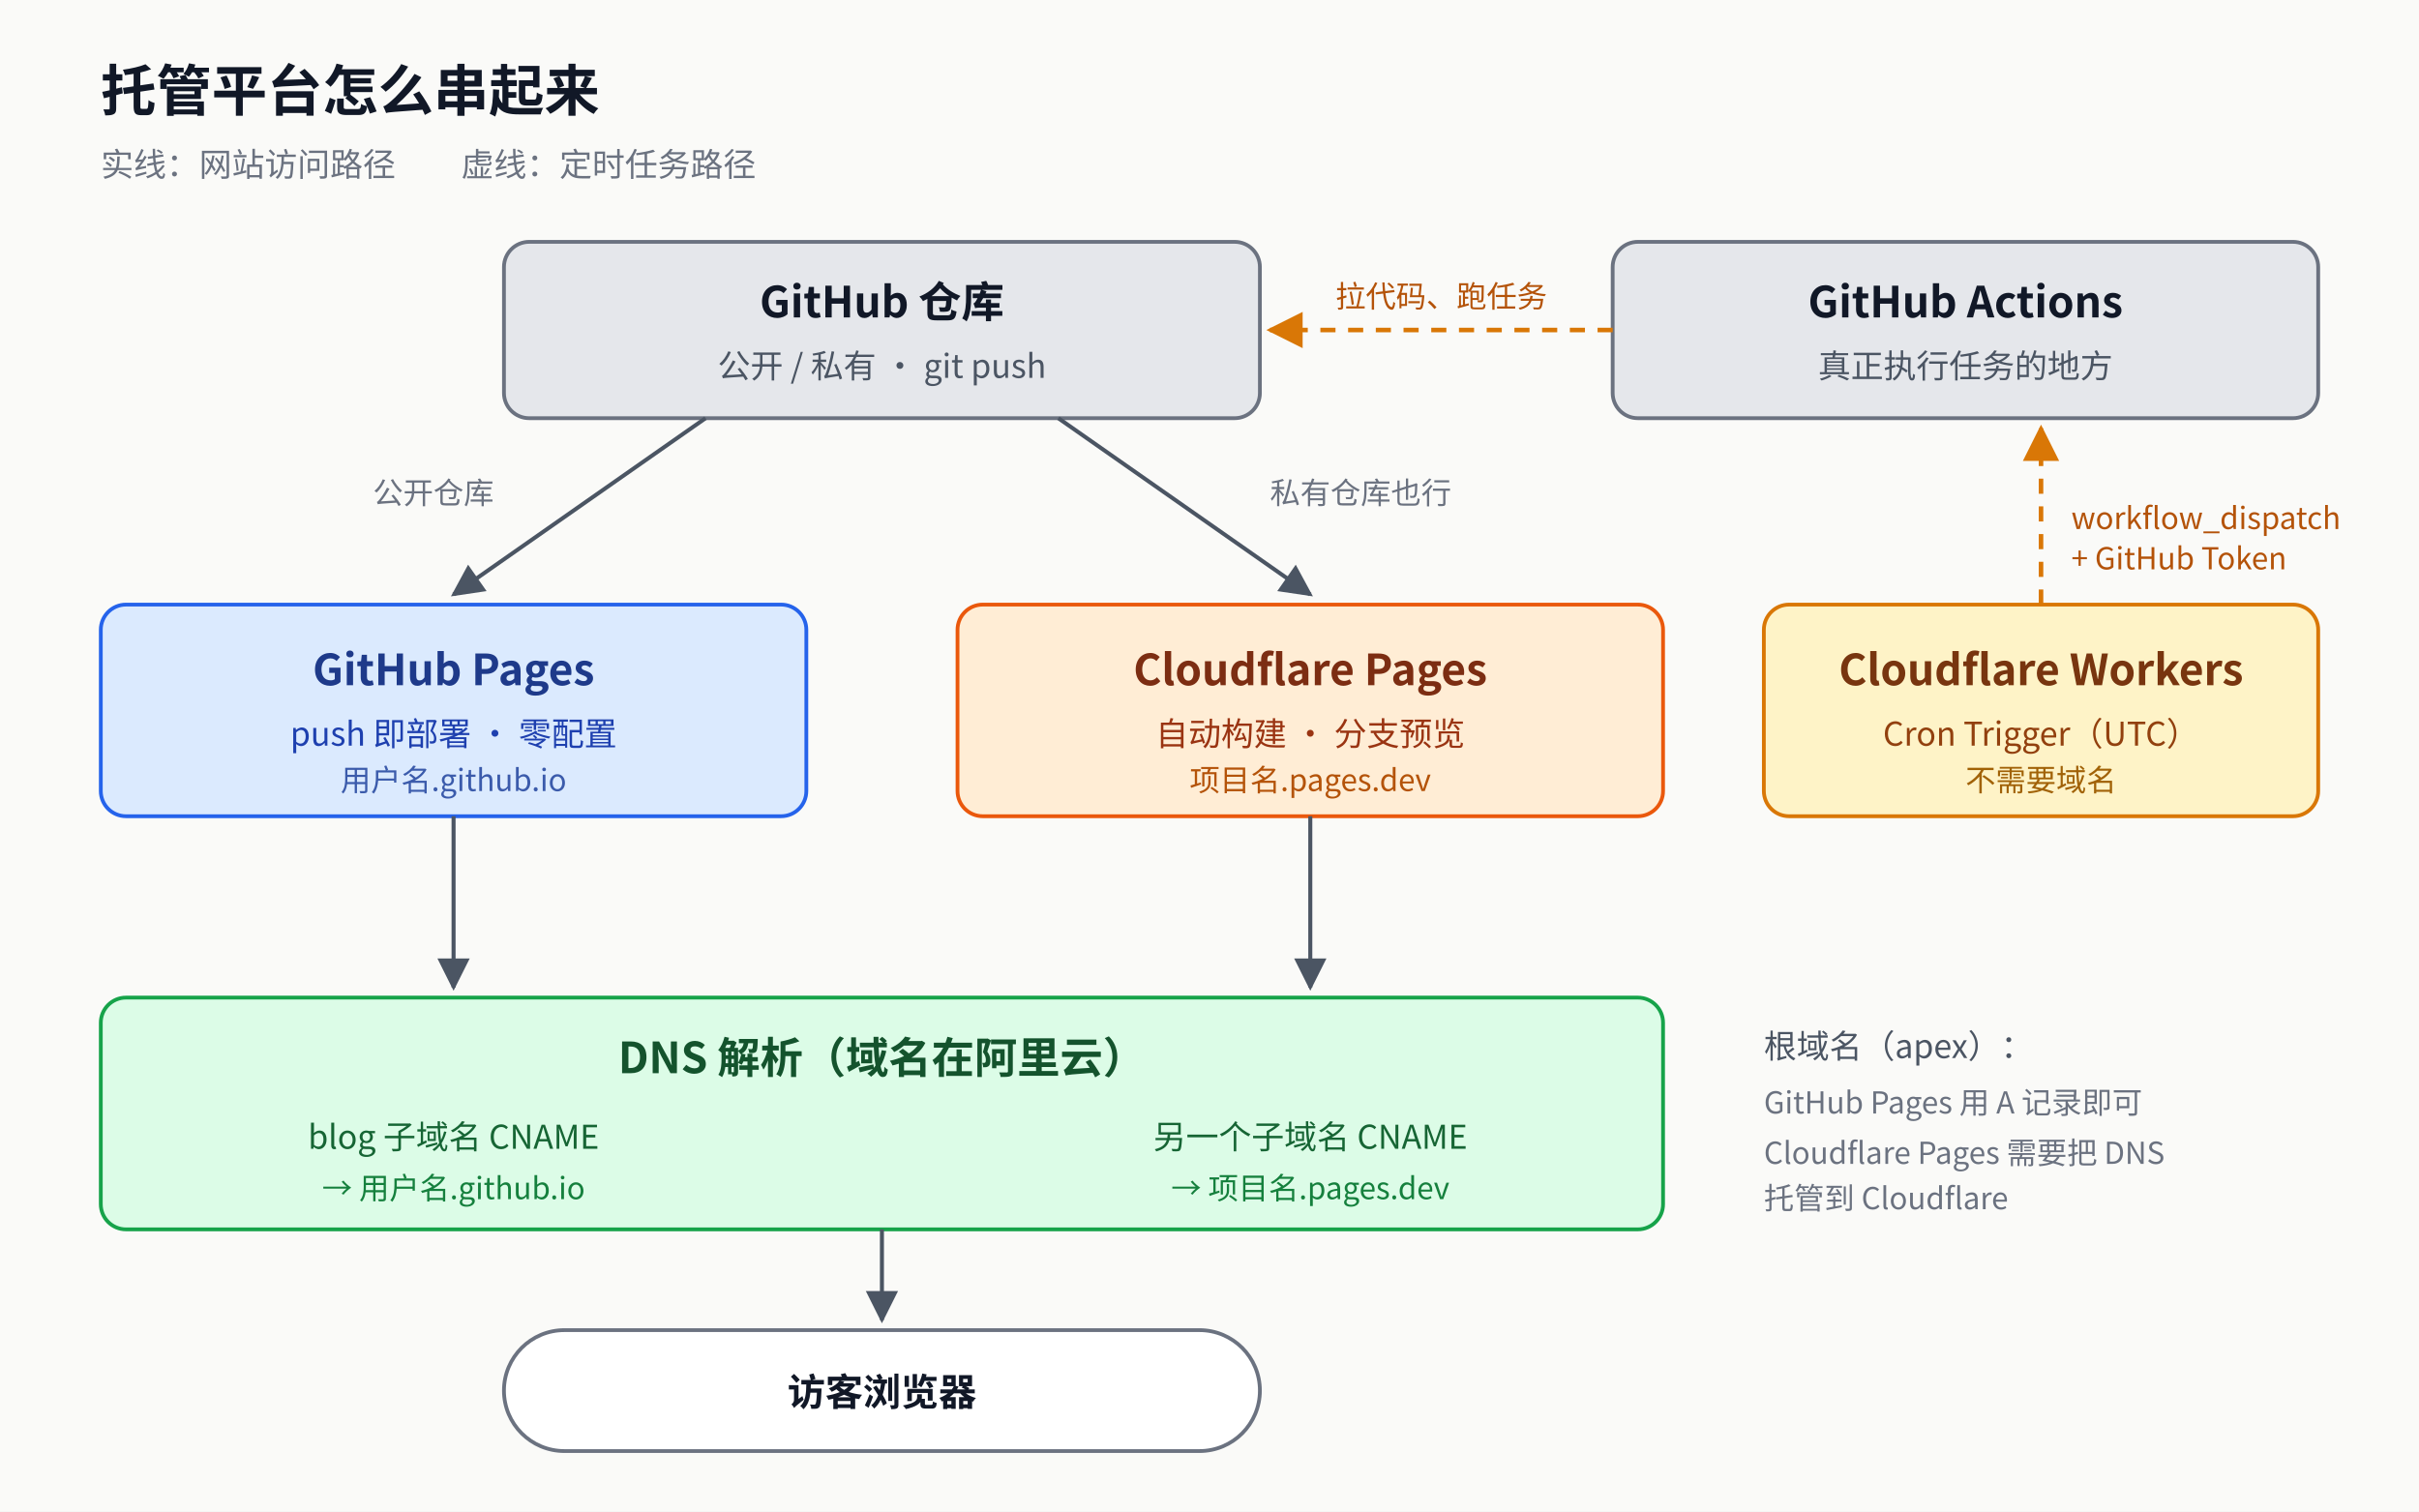
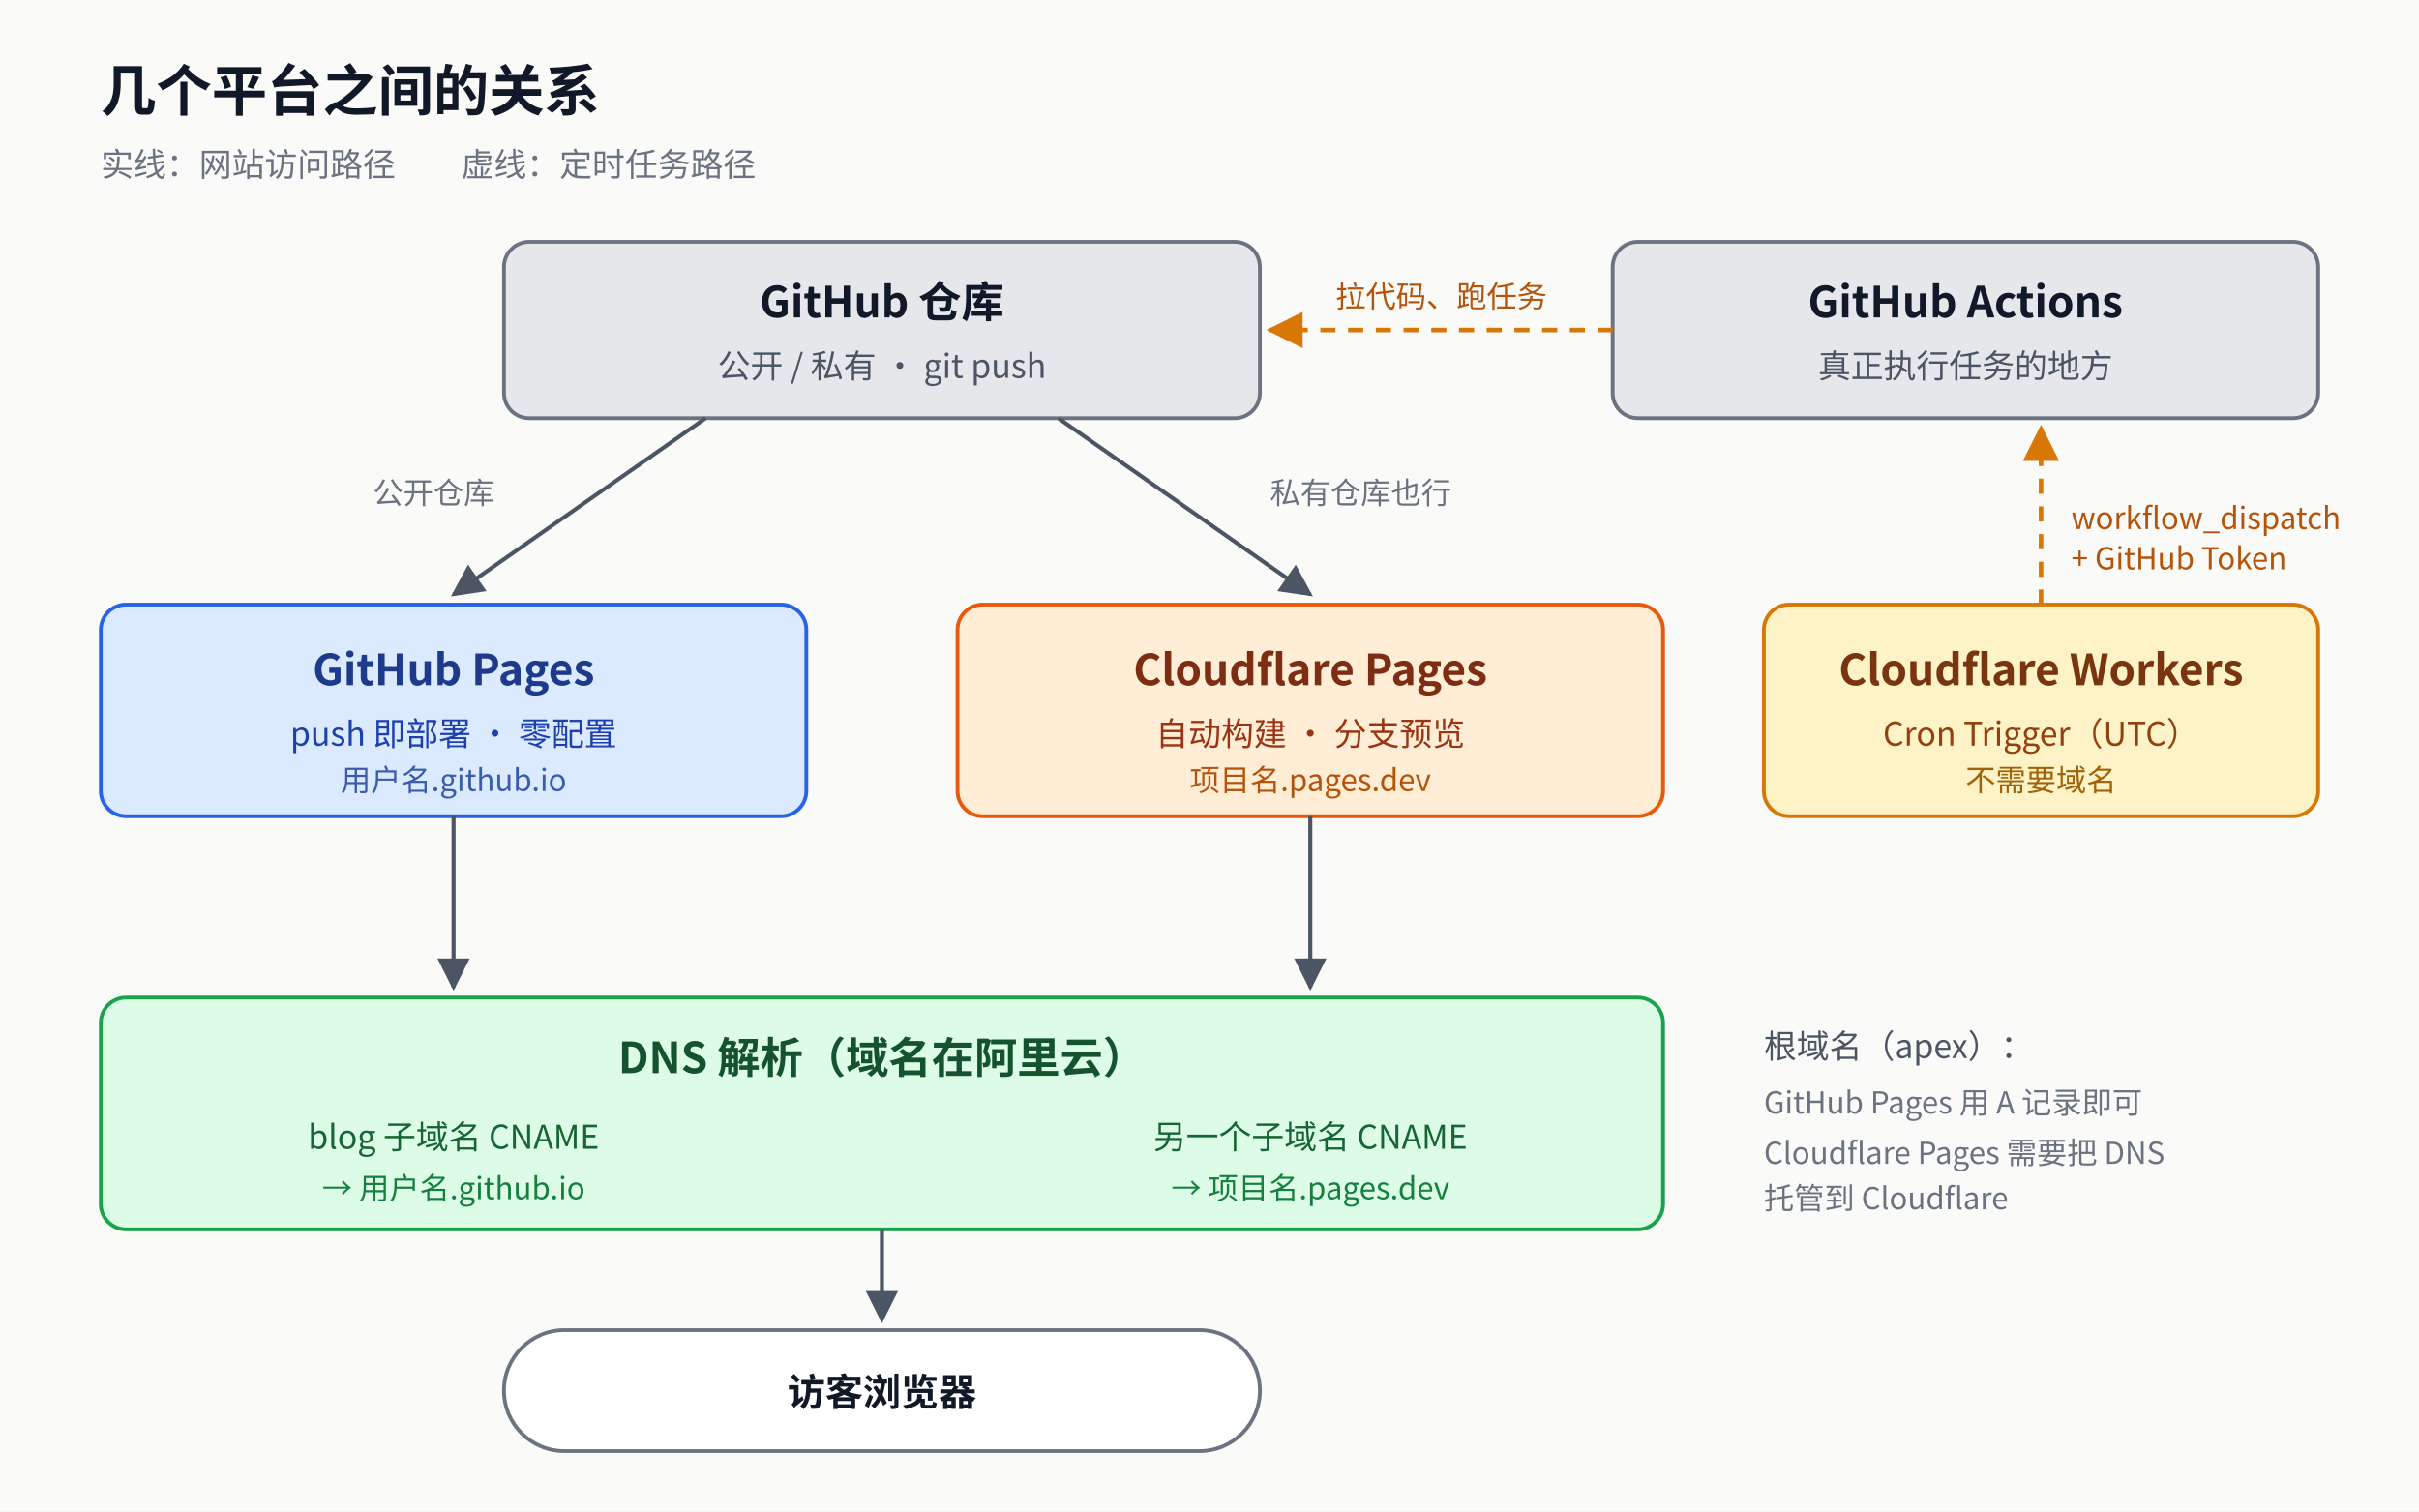
<svg xmlns="http://www.w3.org/2000/svg" viewBox="0 0 960 600" width="960" height="600" font-family="'PingFang SC','Hiragino Sans GB','Noto Sans CJK SC','Noto Sans CJK TC','Microsoft YaHei',sans-serif">
  <defs>
    <marker id="arr" viewBox="0 0 10 10" refX="9" refY="5" markerWidth="8" markerHeight="8" orient="auto-start-reverse">
      <path d="M0 0 L10 5 L0 10 z" fill="#4b5563" />
    </marker>
    <marker id="arr-o" viewBox="0 0 10 10" refX="9" refY="5" markerWidth="8" markerHeight="8" orient="auto-start-reverse">
      <path d="M0 0 L10 5 L0 10 z" fill="#d97706" />
    </marker>
  </defs>
  <rect width="960" height="600" fill="#fafaf8" />
-   <text x="40" y="44" font-size="22" font-weight="600" fill="#111827">托管平台怎么串起来</text>
+   <text x="40" y="44" font-size="22" font-weight="600" fill="#111827">几个平台之间的关系</text>
  <text x="40" y="70" font-size="13" fill="#6b7280">实线：网站访问路径　　虚线：定时任务路径</text>
  <rect x="200" y="96" width="300" height="70" rx="10" fill="#e5e7eb" stroke="#6b7280" stroke-width="1.5" />
  <text x="350" y="126" font-size="17" font-weight="600" text-anchor="middle" fill="#111827">GitHub 仓库</text>
  <text x="350" y="150" font-size="13" text-anchor="middle" fill="#4b5563">公开 / 私有 · git push</text>
  <rect x="640" y="96" width="280" height="70" rx="10" fill="#e5e7eb" stroke="#6b7280" stroke-width="1.5" />
  <text x="780" y="126" font-size="17" font-weight="600" text-anchor="middle" fill="#111827">GitHub Actions</text>
  <text x="780" y="150" font-size="13" text-anchor="middle" fill="#4b5563">真正执行任务的地方</text>
  <path d="M280 166 L180 236" stroke="#4b5563" stroke-width="1.6" fill="none" marker-end="url(#arr)" />
  <path d="M420 166 L520 236" stroke="#4b5563" stroke-width="1.6" fill="none" marker-end="url(#arr)" />
  <text x="196" y="200" font-size="12" fill="#6b7280" text-anchor="end">公开仓库</text>
  <text x="504" y="200" font-size="12" fill="#6b7280">私有仓库也行</text>
  <rect x="40" y="240" width="280" height="84" rx="10" fill="#dbeafe" stroke="#2563eb" stroke-width="1.5" />
  <text x="180" y="272" font-size="17" font-weight="600" text-anchor="middle" fill="#1e3a8a">GitHub Pages</text>
  <text x="180" y="296" font-size="13" text-anchor="middle" fill="#1e40af">push 即部署 · 零配置</text>
  <text x="180" y="314" font-size="12" text-anchor="middle" fill="#3b5bab">用户名.github.io</text>
  <rect x="380" y="240" width="280" height="84" rx="10" fill="#ffedd5" stroke="#ea580c" stroke-width="1.5" />
  <text x="520" y="272" font-size="17" font-weight="600" text-anchor="middle" fill="#7c2d12">Cloudflare Pages</text>
  <text x="520" y="296" font-size="13" text-anchor="middle" fill="#9a3412">自动构建 · 分支预览</text>
  <text x="520" y="314" font-size="12" text-anchor="middle" fill="#b45309">项目名.pages.dev</text>
  <rect x="700" y="240" width="220" height="84" rx="10" fill="#fef3c7" stroke="#d97706" stroke-width="1.5" />
  <text x="810" y="272" font-size="17" font-weight="600" text-anchor="middle" fill="#78350f">Cloudflare Workers</text>
  <text x="810" y="296" font-size="13" text-anchor="middle" fill="#92400e">Cron Trigger（UTC）</text>
  <text x="810" y="314" font-size="12" text-anchor="middle" fill="#a16207">不需要域名</text>
  <path d="M810 240 L810 170" stroke="#d97706" stroke-width="1.8" stroke-dasharray="6 5" fill="none" marker-end="url(#arr-o)" />
  <text x="822" y="210" font-size="12" fill="#b45309">workflow_dispatch</text>
  <text x="822" y="226" font-size="12" fill="#b45309">+ GitHub Token</text>
  <path d="M640 131 L504 131" stroke="#d97706" stroke-width="1.8" stroke-dasharray="6 5" fill="none" marker-end="url(#arr-o)" />
  <text x="572" y="122" font-size="12" text-anchor="middle" fill="#b45309">拉代码、跑任务</text>
  <path d="M180 324 L180 392" stroke="#4b5563" stroke-width="1.6" fill="none" marker-end="url(#arr)" />
  <path d="M520 324 L520 392" stroke="#4b5563" stroke-width="1.6" fill="none" marker-end="url(#arr)" />
  <rect x="40" y="396" width="620" height="92" rx="10" fill="#dcfce7" stroke="#16a34a" stroke-width="1.5" />
  <text x="350" y="426" font-size="17" font-weight="600" text-anchor="middle" fill="#14532d">DNS 解析（域名在阿里云）</text>
  <text x="180" y="456" font-size="13" text-anchor="middle" fill="#166534">blog 子域名 CNAME</text>
  <text x="180" y="476" font-size="12" text-anchor="middle" fill="#15803d">→ 用户名.github.io</text>
  <text x="520" y="456" font-size="13" text-anchor="middle" fill="#166534">另一个子域名 CNAME</text>
  <text x="520" y="476" font-size="12" text-anchor="middle" fill="#15803d">→ 项目名.pages.dev</text>
  <path d="M350 488 L350 524" stroke="#4b5563" stroke-width="1.6" fill="none" marker-end="url(#arr)" />
  <rect x="200" y="528" width="300" height="48" rx="24" fill="#ffffff" stroke="#6b7280" stroke-width="1.5" />
  <text x="350" y="558" font-size="15" font-weight="600" text-anchor="middle" fill="#111827">访客浏览器</text>
  <text x="700" y="420" font-size="13" fill="#4b5563">根域名（apex）：</text>
  <text x="700" y="442" font-size="12" fill="#6b7280">GitHub Pages 用 A 记录即可</text>
  <text x="700" y="462" font-size="12" fill="#6b7280">Cloudflare Pages 需要把 DNS</text>
  <text x="700" y="480" font-size="12" fill="#6b7280">托管到 Cloudflare</text>
</svg>
